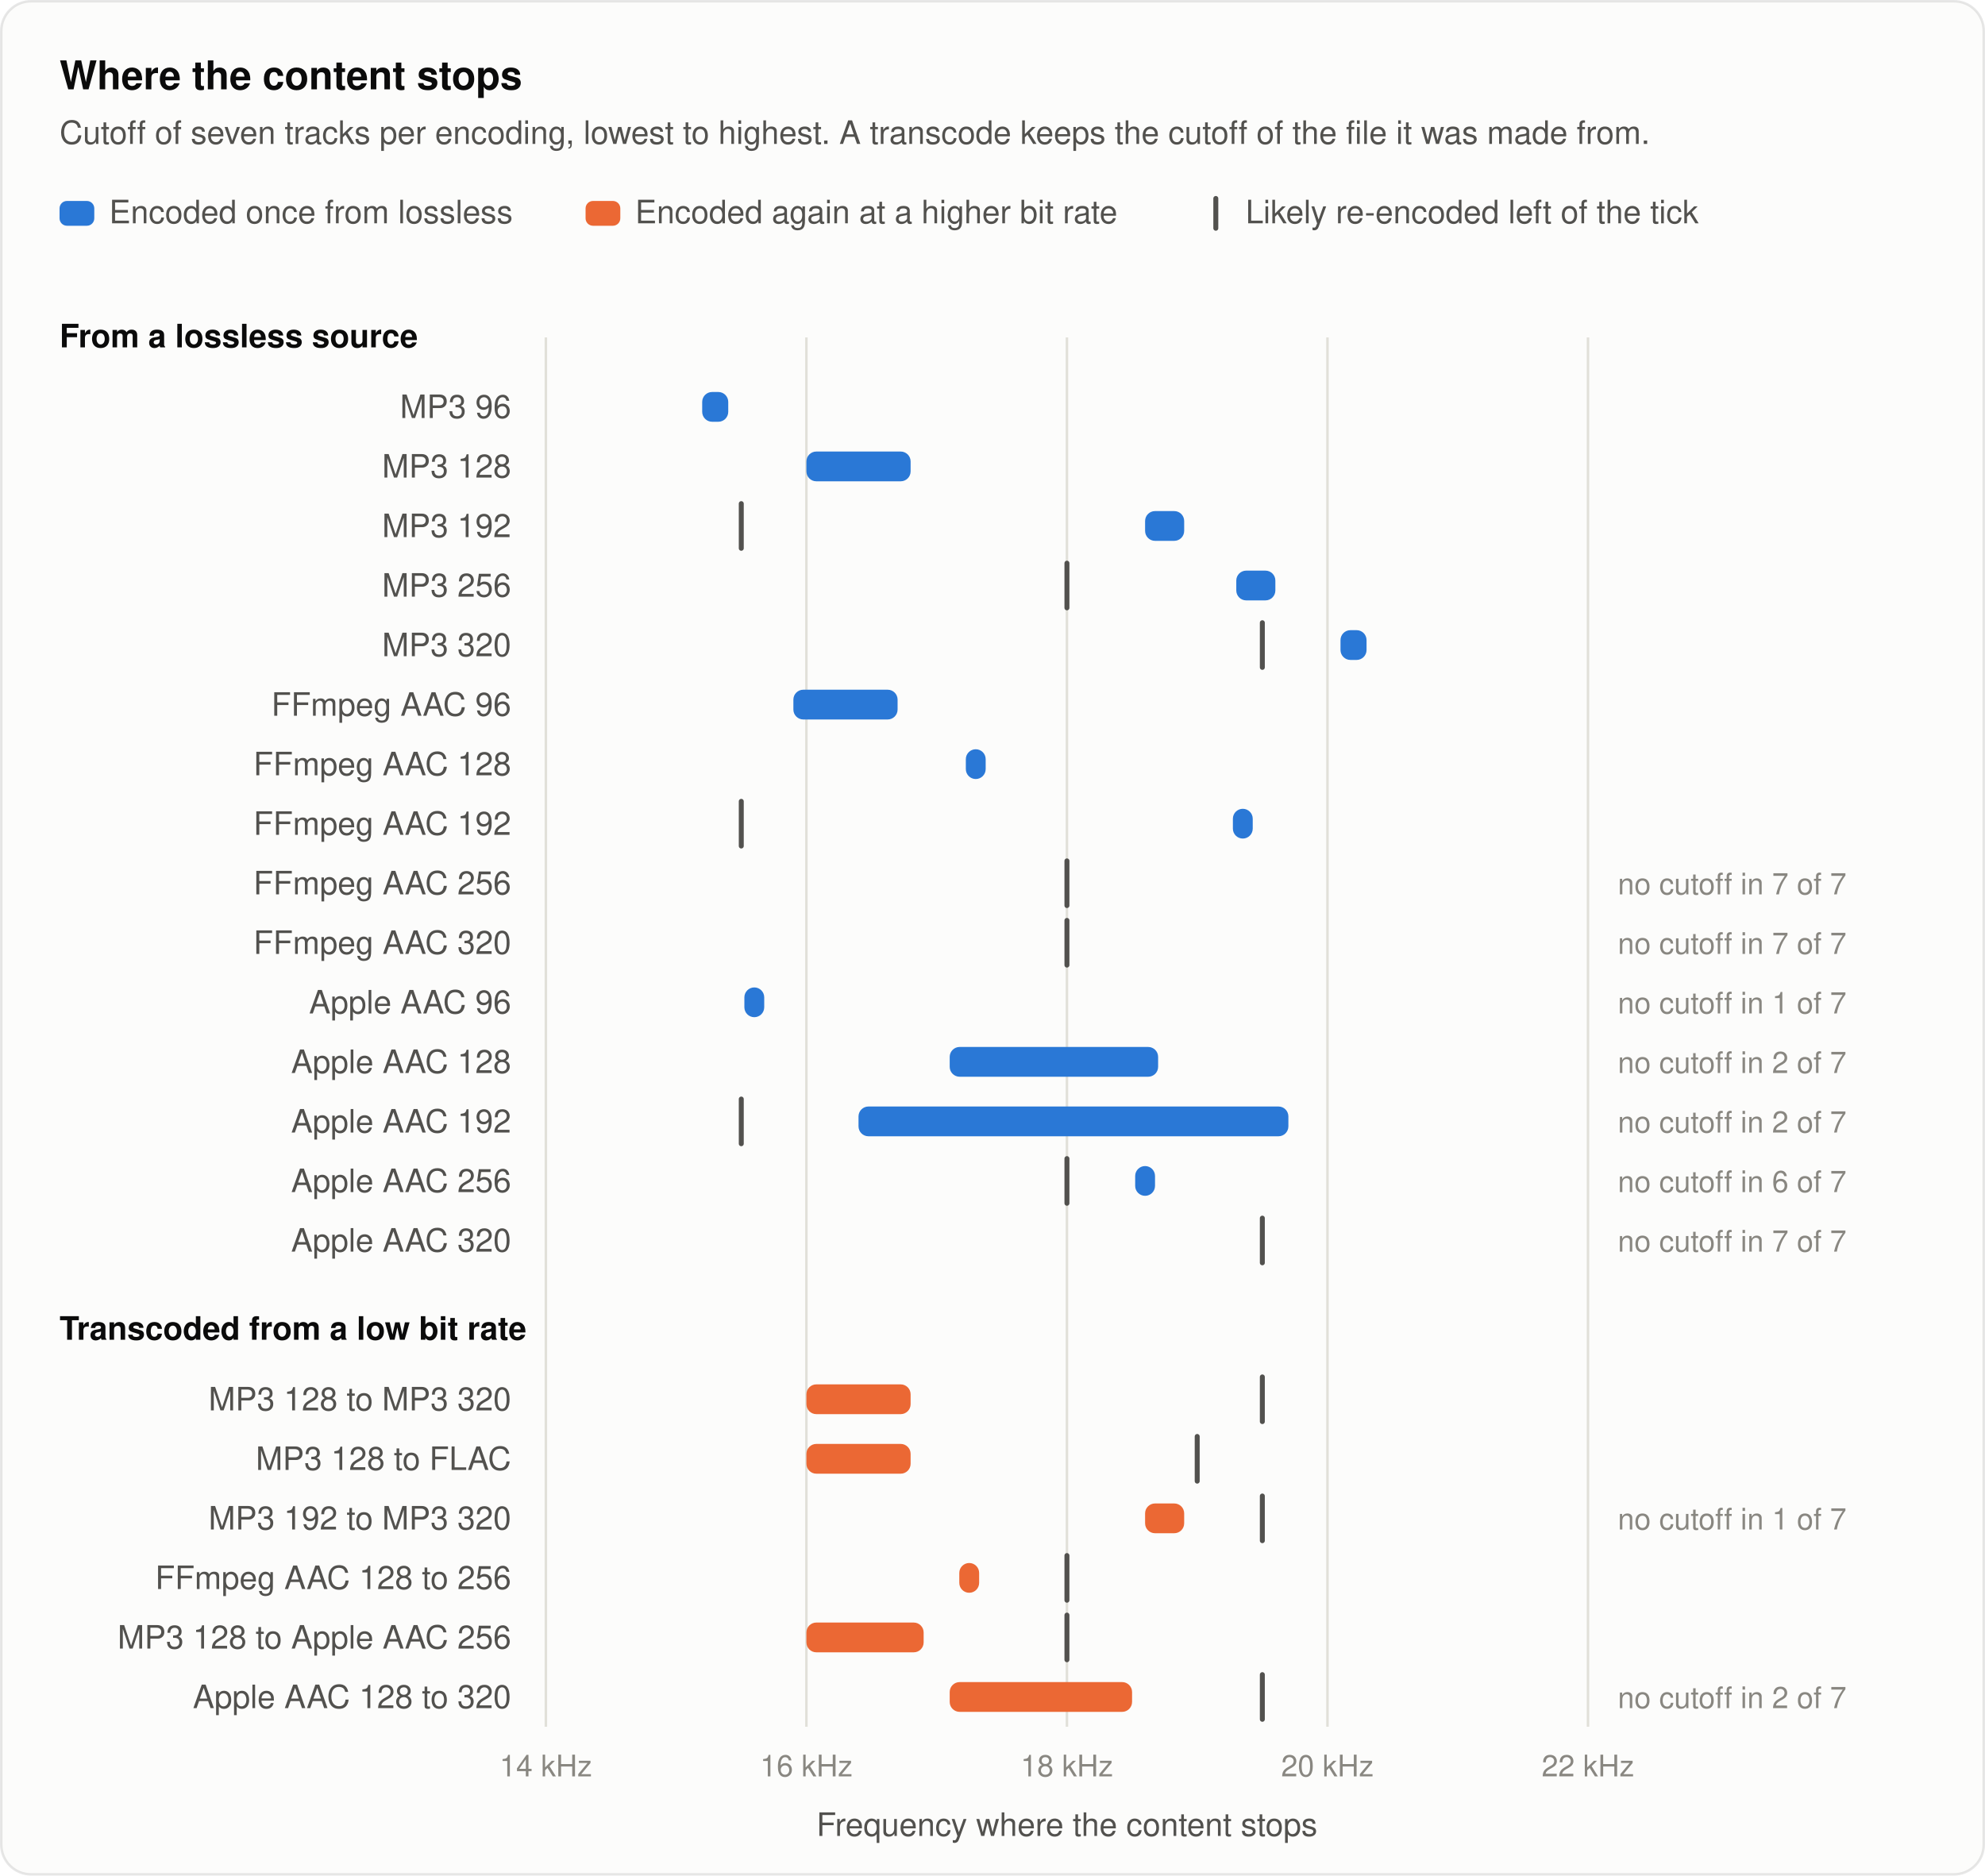
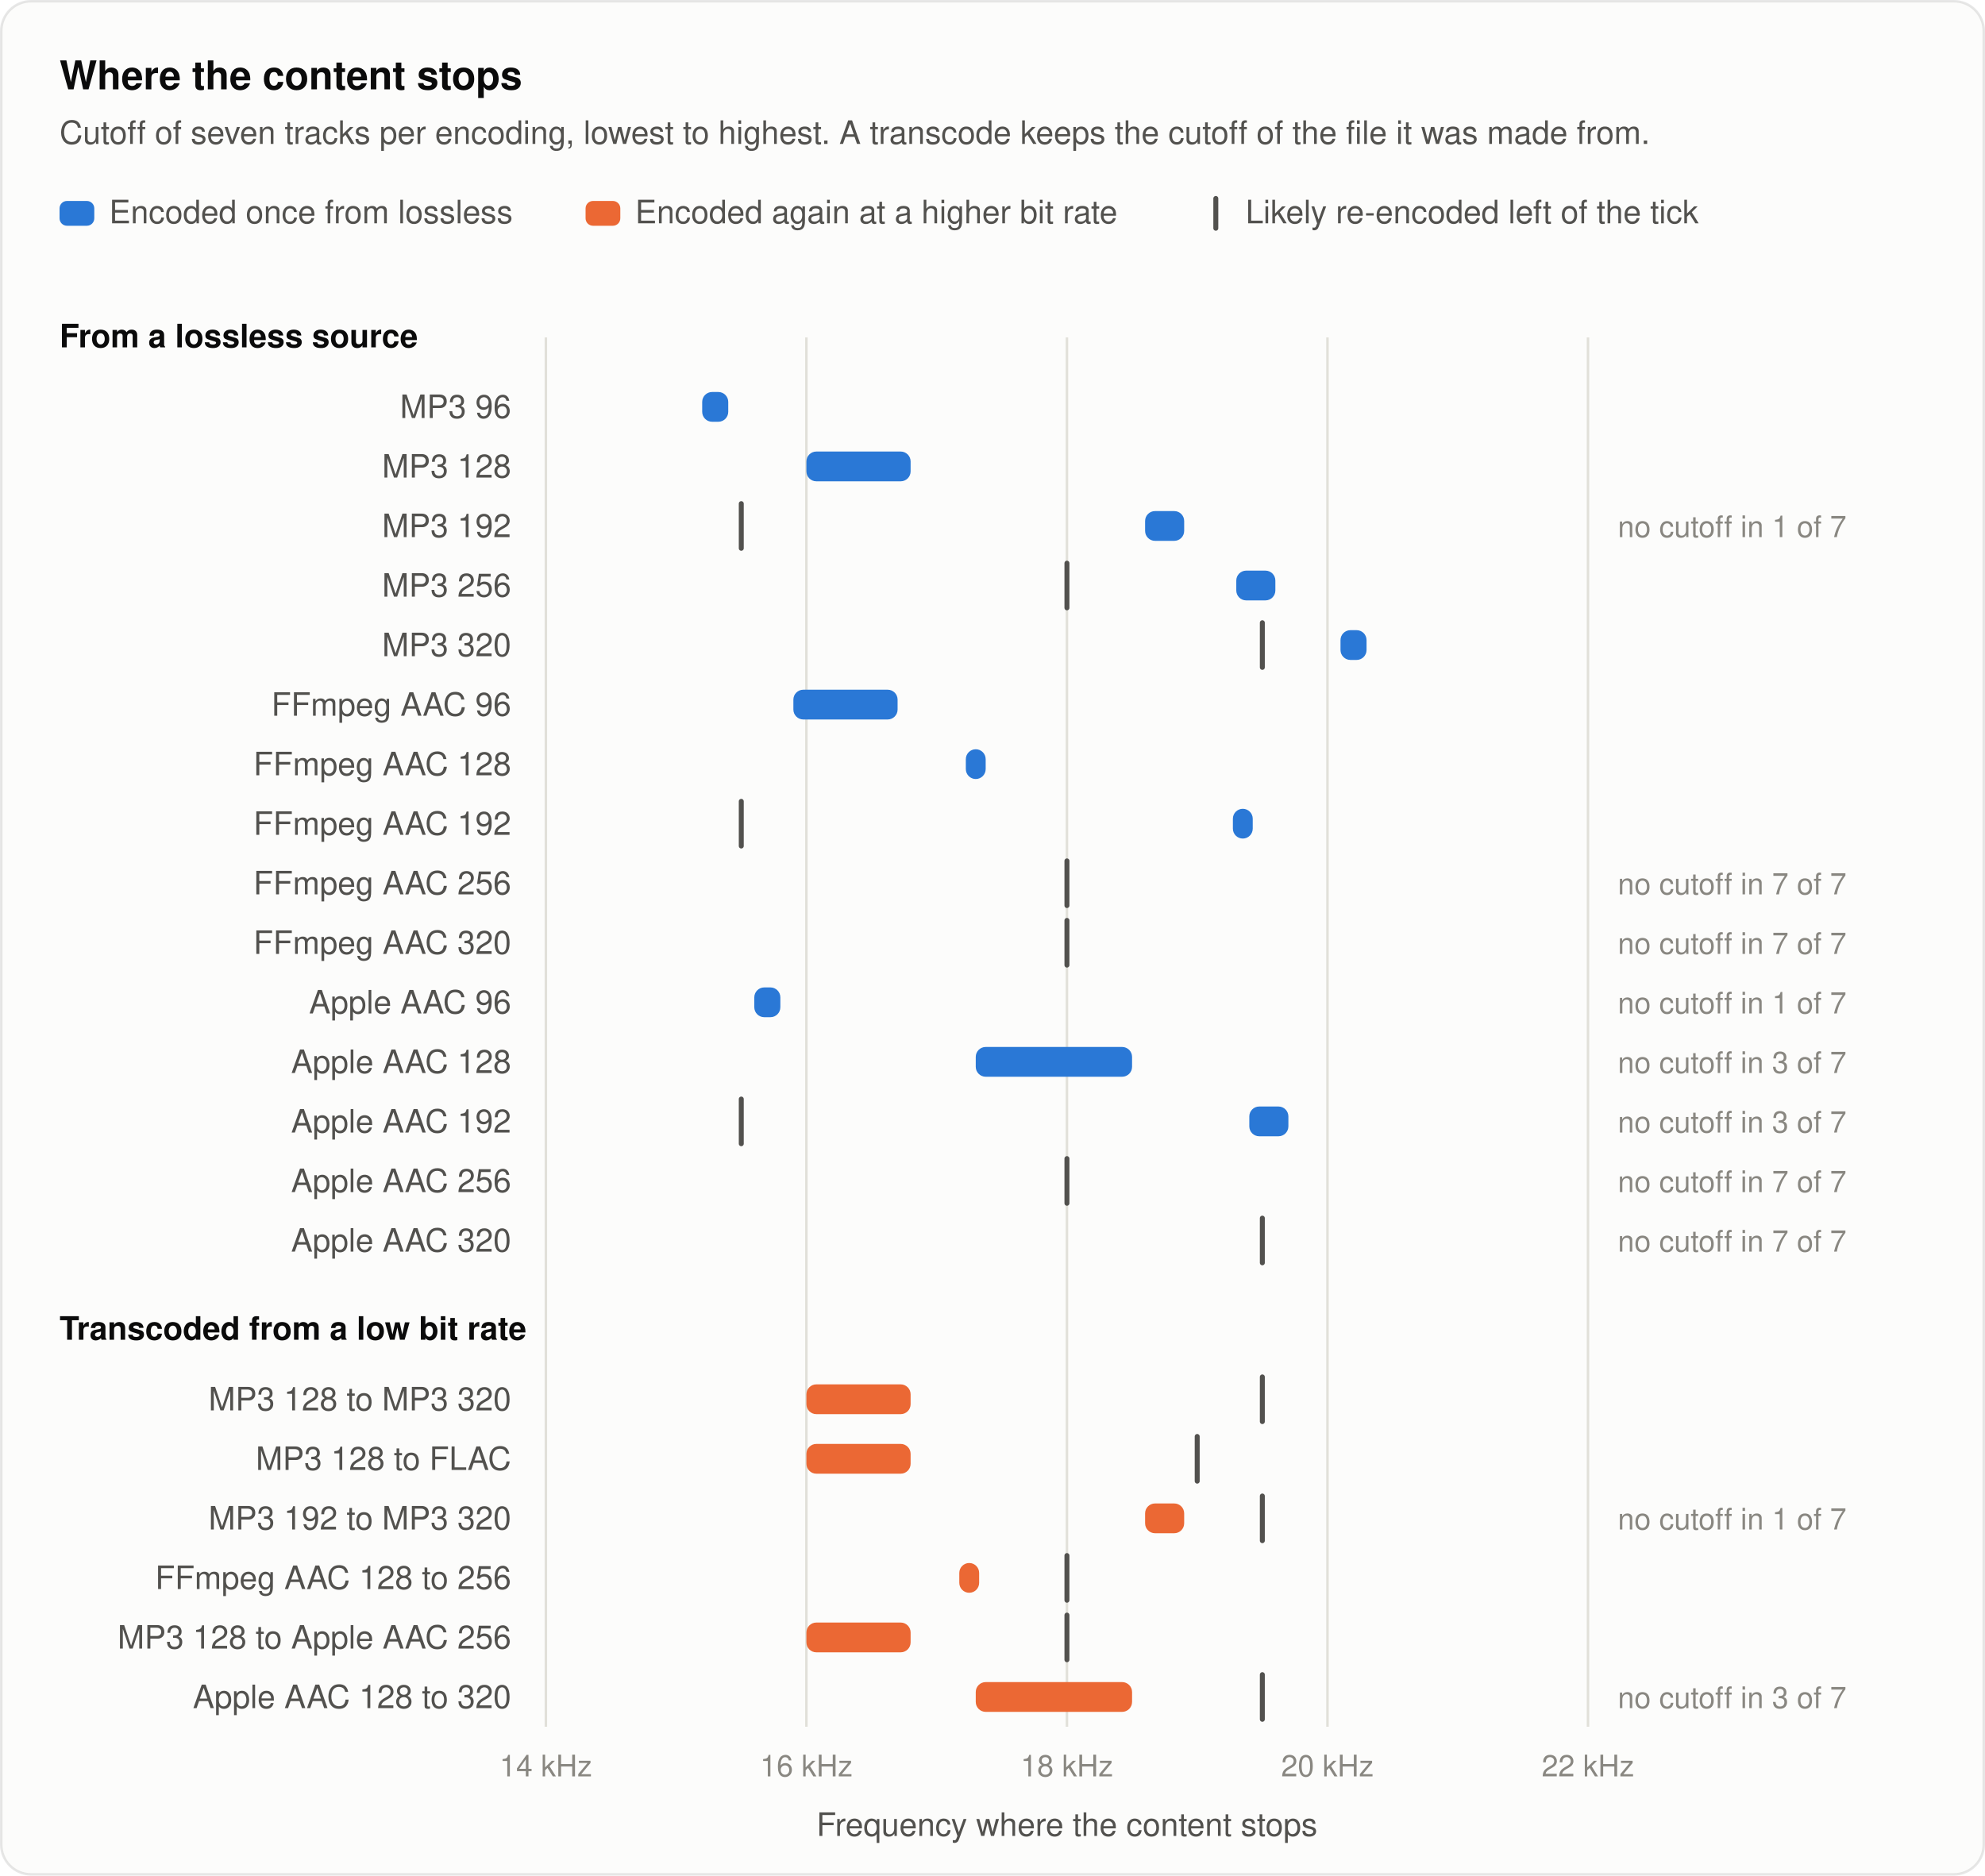
<svg xmlns="http://www.w3.org/2000/svg" width="800" height="756" viewBox="0 0 800 756" role="img" aria-labelledby="chart-title chart-desc" font-family="system-ui, -apple-system, &quot;Segoe UI&quot;, Helvetica, Arial, sans-serif">
  <style>
.surface { fill: #fcfcfb; stroke: rgba(11,11,11,0.10); }
.title { fill: #0b0b0b; font-size: 16px; font-weight: 600; }
.subtitle { fill: #52514e; font-size: 13px; }
.label { fill: #52514e; font-size: 13px; }
.value { fill: #0b0b0b; font-size: 13px; font-weight: 600; }
.tick { fill: #898781; font-size: 12px; font-variant-numeric: tabular-nums; }
.grid { stroke: #e1e0d9; stroke-width: 1; fill: none; }
.axis { stroke: #c3c2b7; stroke-width: 1; fill: none; }
.reference { stroke: #52514e; stroke-width: 2; fill: none; stroke-linecap: round; }
.zone { fill: #898781; fill-opacity: 0.12; }
.series-1-fill { fill: #2a78d6; }
.series-2-fill { fill: #eb6834; }
.series-3-fill { fill: #1baf7a; }
.series-1-line { stroke: #2a78d6; }
.series-2-line { stroke: #eb6834; }
.series-3-line { stroke: #1baf7a; }
.line { stroke-width: 2; fill: none; stroke-linejoin: round; stroke-linecap: round; }
.ring { stroke: #fcfcfb; stroke-width: 2; }
@media (prefers-color-scheme: dark) {
  .surface { fill: #1a1a19; stroke: rgba(255,255,255,0.10); }
  .title, .value { fill: #f0efec; }
  .subtitle, .label { fill: #c3c2b7; }
  .grid { stroke: #2c2c2a; }
  .axis { stroke: #383835; }
  .reference { stroke: #c3c2b7; }
  .zone { fill-opacity: 0.18; }
  .series-1-fill { fill: #3987e5; }
  .series-2-fill { fill: #d95926; }
  .series-3-fill { fill: #199e70; }
  .series-1-line { stroke: #3987e5; }
  .series-2-line { stroke: #d95926; }
  .series-3-line { stroke: #199e70; }
  .ring { stroke: #1a1a19; }
}
</style>
  <rect x="0.5" y="0.5" width="799" height="755" rx="12" class="surface" />
  <text x="24" y="36" class="title" text-anchor="start">Where the content stops</text>
  <text x="24" y="58" class="subtitle" text-anchor="start">Cutoff of seven tracks per encoding, lowest to highest. A transcode keeps the cutoff of the file it was made from.</text>
  <rect x="24" y="81" width="14" height="10" rx="3" class="series-1-fill" />
  <text x="44" y="90" class="label" text-anchor="start">Encoded once from lossless</text>
  <rect x="236" y="81" width="14" height="10" rx="3" class="series-2-fill" />
  <text x="256" y="90" class="label" text-anchor="start">Encoded again at a higher bit rate</text>
  <line x1="490" y1="80" x2="490" y2="92" class="reference" />
  <text x="502" y="90" class="label" text-anchor="start">Likely re-encoded left of the tick</text>
  <line x1="220" y1="136" x2="220" y2="696" class="grid" />
  <text x="220" y="716" class="tick" text-anchor="middle">14 kHz</text>
  <line x1="325" y1="136" x2="325" y2="696" class="grid" />
  <text x="325" y="716" class="tick" text-anchor="middle">16 kHz</text>
  <line x1="430" y1="136" x2="430" y2="696" class="grid" />
  <text x="430" y="716" class="tick" text-anchor="middle">18 kHz</text>
  <line x1="535" y1="136" x2="535" y2="696" class="grid" />
  <text x="535" y="716" class="tick" text-anchor="middle">20 kHz</text>
  <line x1="640" y1="136" x2="640" y2="696" class="grid" />
  <text x="640" y="716" class="tick" text-anchor="middle">22 kHz</text>
  <text x="430" y="740" class="label" text-anchor="middle">Frequency where the content stops</text>
  <text x="24" y="140" class="value" text-anchor="start">From a lossless source</text>
  <text x="206" y="168.5" class="label" text-anchor="end">MP3 96</text>
  <rect x="283" y="158" width="10.5" height="12" rx="4" class="series-1-fill" />
  <text x="206" y="192.5" class="label" text-anchor="end">MP3 128</text>
  <rect x="325" y="182" width="42" height="12" rx="4" class="series-1-fill" />
  <text x="206" y="216.5" class="label" text-anchor="end">MP3 192</text>
  <rect x="461.5" y="206" width="15.75" height="12" rx="4" class="series-1-fill" />
  <line x1="298.75" y1="203" x2="298.75" y2="221" class="reference" />
+   <text x="652" y="216.5" class="tick" text-anchor="start">no cutoff in 1 of 7</text>
  <text x="206" y="240.5" class="label" text-anchor="end">MP3 256</text>
  <rect x="498.25" y="230" width="15.75" height="12" rx="4" class="series-1-fill" />
  <line x1="430" y1="227" x2="430" y2="245" class="reference" />
  <text x="206" y="264.5" class="label" text-anchor="end">MP3 320</text>
  <rect x="540.25" y="254" width="10.5" height="12" rx="4" class="series-1-fill" />
  <line x1="508.75" y1="251" x2="508.75" y2="269" class="reference" />
  <text x="206" y="288.5" class="label" text-anchor="end">FFmpeg AAC 96</text>
  <rect x="319.75" y="278" width="42" height="12" rx="4" class="series-1-fill" />
  <text x="206" y="312.5" class="label" text-anchor="end">FFmpeg AAC 128</text>
  <rect x="389.25" y="302" width="8" height="12" rx="4" class="series-1-fill" />
  <text x="206" y="336.5" class="label" text-anchor="end">FFmpeg AAC 192</text>
  <rect x="496.88" y="326" width="8" height="12" rx="4" class="series-1-fill" />
  <line x1="298.75" y1="323" x2="298.75" y2="341" class="reference" />
  <text x="206" y="360.5" class="label" text-anchor="end">FFmpeg AAC 256</text>
  <line x1="430" y1="347" x2="430" y2="365" class="reference" />
  <text x="652" y="360.5" class="tick" text-anchor="start">no cutoff in 7 of 7</text>
  <text x="206" y="384.5" class="label" text-anchor="end">FFmpeg AAC 320</text>
  <line x1="430" y1="371" x2="430" y2="389" class="reference" />
  <text x="652" y="384.5" class="tick" text-anchor="start">no cutoff in 7 of 7</text>
  <text x="206" y="408.5" class="label" text-anchor="end">Apple AAC 96</text>
-   <rect x="300" y="398" width="8" height="12" rx="4" class="series-1-fill" />
+   <rect x="304" y="398" width="10.5" height="12" rx="4" class="series-1-fill" />
  <text x="652" y="408.5" class="tick" text-anchor="start">no cutoff in 1 of 7</text>
  <text x="206" y="432.5" class="label" text-anchor="end">Apple AAC 128</text>
-   <rect x="382.75" y="422" width="84" height="12" rx="4" class="series-1-fill" />
-   <text x="652" y="432.5" class="tick" text-anchor="start">no cutoff in 2 of 7</text>
+   <rect x="393.25" y="422" width="63" height="12" rx="4" class="series-1-fill" />
+   <text x="652" y="432.5" class="tick" text-anchor="start">no cutoff in 3 of 7</text>
  <text x="206" y="456.5" class="label" text-anchor="end">Apple AAC 192</text>
-   <rect x="346" y="446" width="173.25" height="12" rx="4" class="series-1-fill" />
+   <rect x="503.5" y="446" width="15.75" height="12" rx="4" class="series-1-fill" />
  <line x1="298.75" y1="443" x2="298.75" y2="461" class="reference" />
-   <text x="652" y="456.5" class="tick" text-anchor="start">no cutoff in 2 of 7</text>
+   <text x="652" y="456.5" class="tick" text-anchor="start">no cutoff in 3 of 7</text>
  <text x="206" y="480.5" class="label" text-anchor="end">Apple AAC 256</text>
-   <rect x="457.5" y="470" width="8" height="12" rx="4" class="series-1-fill" />
  <line x1="430" y1="467" x2="430" y2="485" class="reference" />
-   <text x="652" y="480.5" class="tick" text-anchor="start">no cutoff in 6 of 7</text>
+   <text x="652" y="480.5" class="tick" text-anchor="start">no cutoff in 7 of 7</text>
  <text x="206" y="504.5" class="label" text-anchor="end">Apple AAC 320</text>
  <line x1="508.75" y1="491" x2="508.75" y2="509" class="reference" />
  <text x="652" y="504.5" class="tick" text-anchor="start">no cutoff in 7 of 7</text>
  <text x="24" y="540" class="value" text-anchor="start">Transcoded from a low bit rate</text>
  <text x="206" y="568.5" class="label" text-anchor="end">MP3 128 to MP3 320</text>
  <rect x="325" y="558" width="42" height="12" rx="4" class="series-2-fill" />
  <line x1="508.75" y1="555" x2="508.75" y2="573" class="reference" />
  <text x="206" y="592.5" class="label" text-anchor="end">MP3 128 to FLAC</text>
  <rect x="325" y="582" width="42" height="12" rx="4" class="series-2-fill" />
  <line x1="482.5" y1="579" x2="482.5" y2="597" class="reference" />
  <text x="206" y="616.5" class="label" text-anchor="end">MP3 192 to MP3 320</text>
  <rect x="461.5" y="606" width="15.75" height="12" rx="4" class="series-2-fill" />
  <line x1="508.75" y1="603" x2="508.75" y2="621" class="reference" />
  <text x="652" y="616.5" class="tick" text-anchor="start">no cutoff in 1 of 7</text>
  <text x="206" y="640.5" class="label" text-anchor="end">FFmpeg AAC 128 to 256</text>
  <rect x="386.62" y="630" width="8" height="12" rx="4" class="series-2-fill" />
  <line x1="430" y1="627" x2="430" y2="645" class="reference" />
  <text x="206" y="664.5" class="label" text-anchor="end">MP3 128 to Apple AAC 256</text>
-   <rect x="325" y="654" width="47.25" height="12" rx="4" class="series-2-fill" />
+   <rect x="325" y="654" width="42" height="12" rx="4" class="series-2-fill" />
  <line x1="430" y1="651" x2="430" y2="669" class="reference" />
  <text x="206" y="688.5" class="label" text-anchor="end">Apple AAC 128 to 320</text>
-   <rect x="382.75" y="678" width="73.5" height="12" rx="4" class="series-2-fill" />
+   <rect x="393.25" y="678" width="63" height="12" rx="4" class="series-2-fill" />
  <line x1="508.75" y1="675" x2="508.75" y2="693" class="reference" />
-   <text x="652" y="688.5" class="tick" text-anchor="start">no cutoff in 2 of 7</text>
+   <text x="652" y="688.5" class="tick" text-anchor="start">no cutoff in 3 of 7</text>
</svg>
